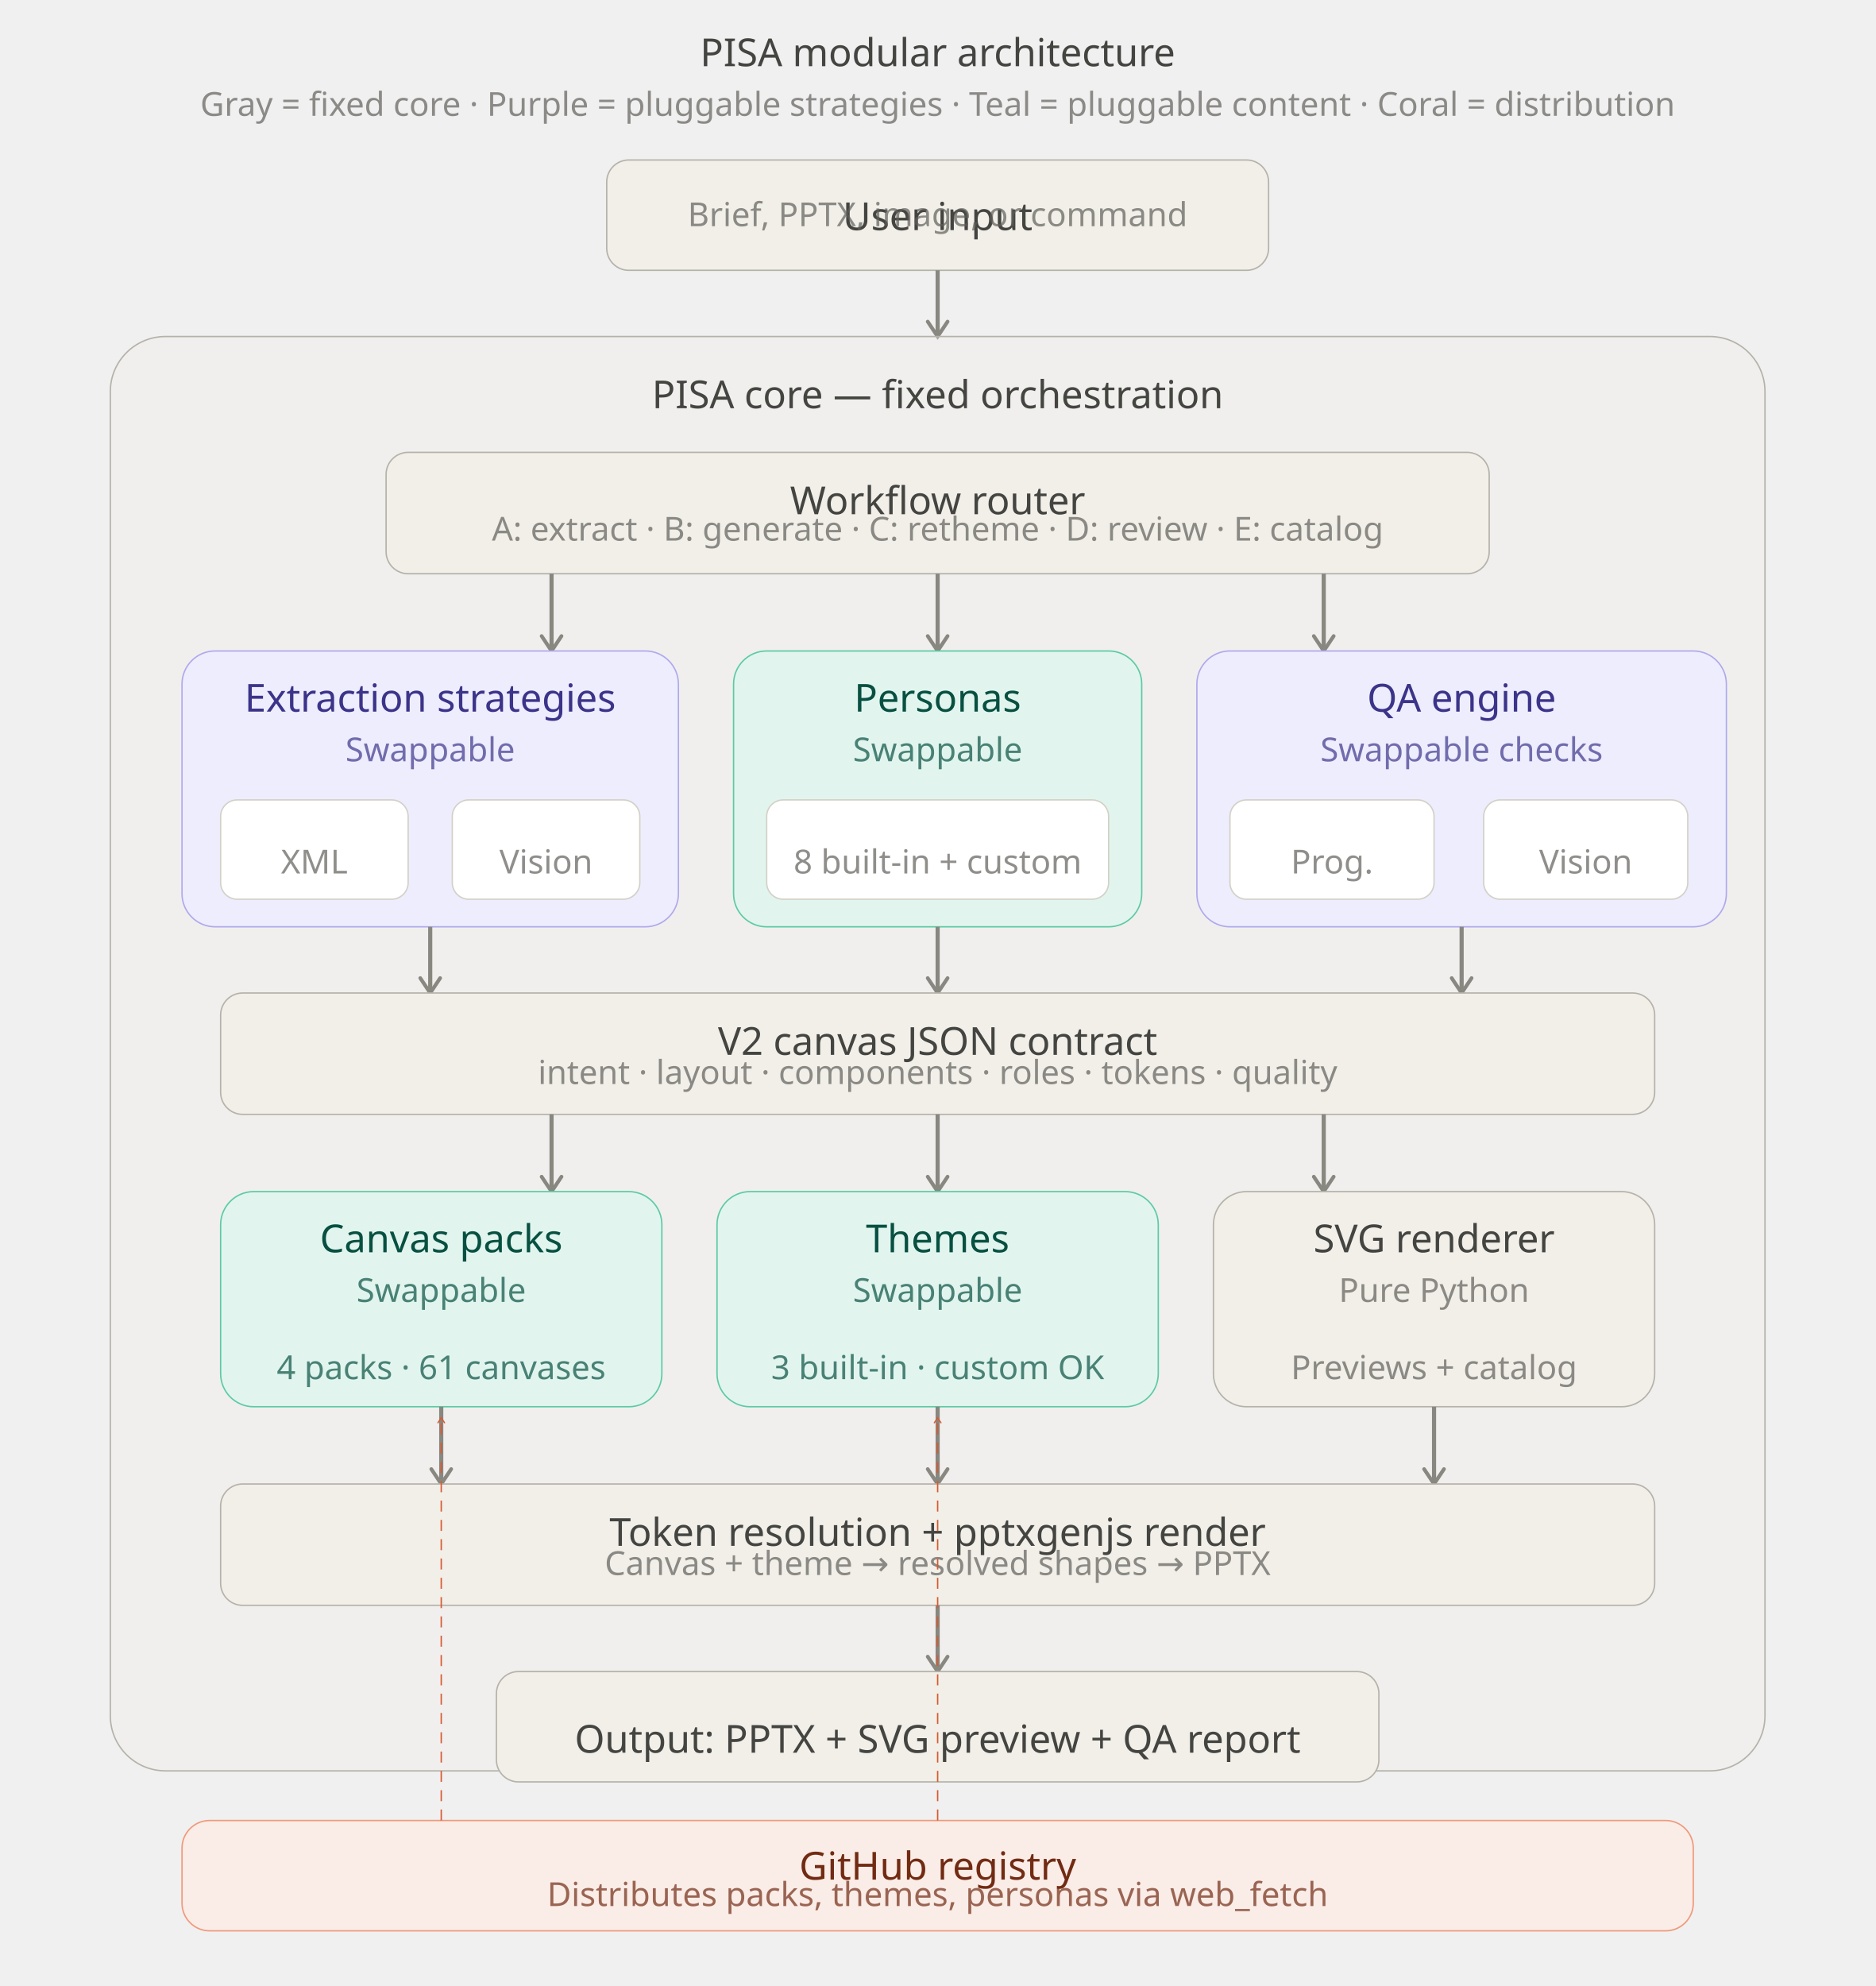
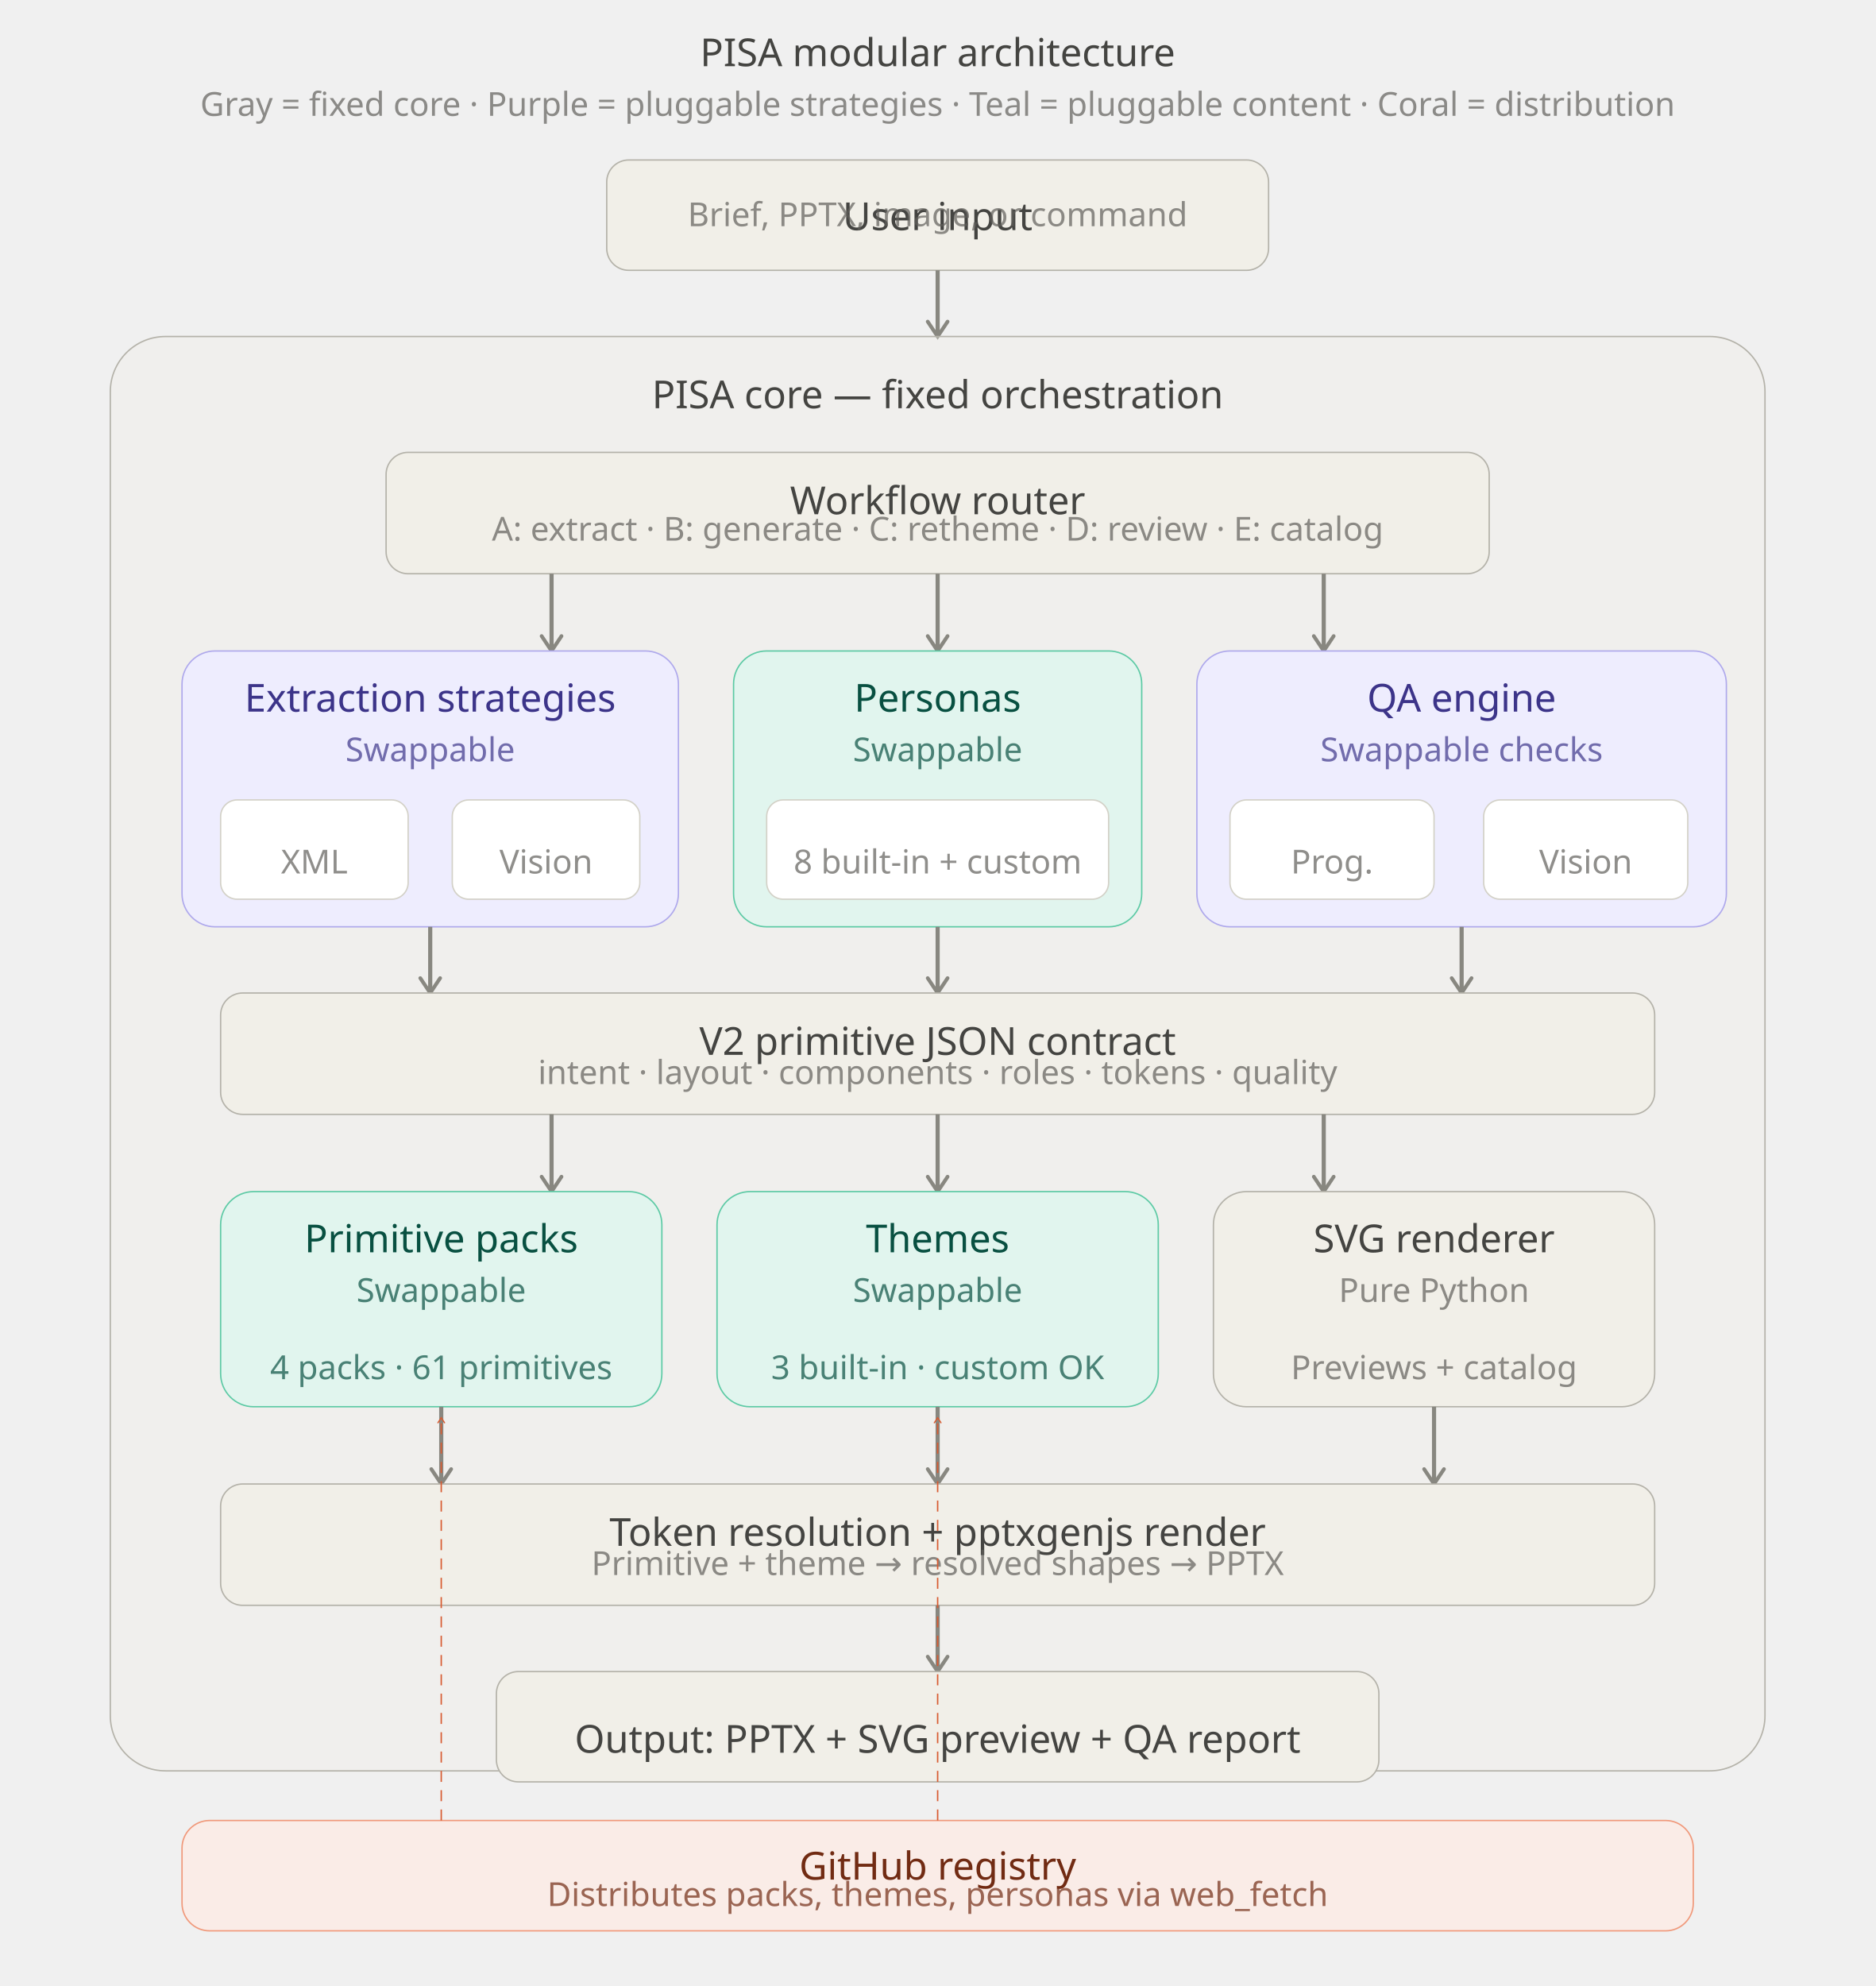
<svg xmlns="http://www.w3.org/2000/svg" width="100%" viewBox="0 0 680 720">
  <style>
  text { font-family: system-ui, sans-serif; }
  .th { font-size: 14px; font-weight: 500; }
  .ts { font-size: 12px; opacity: 0.7; }
  .box-fixed { fill: #F1EFE8; stroke: #B4B2A9; }
  .box-strategy { fill: #EEEDFE; stroke: #AFA9EC; }
  .box-content { fill: #E1F5EE; stroke: #5DCAA5; }
  .box-registry { fill: #FAECE7; stroke: #F0997B; }
  .box-inner { fill: #fff; stroke: #D3D1C7; }
  .lbl-fixed { fill: #444441; }
  .lbl-strategy { fill: #3C3489; }
  .lbl-content { fill: #085041; }
  .lbl-registry { fill: #712B13; }
  .lbl-sub { fill: #5F5E5A; }
  .arr { stroke: #888780; stroke-width: 1.5; }
  .arr-reg { stroke: #D85A30; stroke-width: 0.5; stroke-dasharray: 4,3; }
  @media (prefers-color-scheme: dark) {
    .box-fixed { fill: #444441; stroke: #B4B2A9; } .lbl-fixed { fill: #D3D1C7; }
    .box-strategy { fill: #3C3489; stroke: #AFA9EC; } .lbl-strategy { fill: #CECBF6; }
    .box-content { fill: #085041; stroke: #5DCAA5; } .lbl-content { fill: #9FE1CB; }
    .box-registry { fill: #712B13; stroke: #F0997B; } .lbl-registry { fill: #F5C4B3; }
    .box-inner { fill: #2C2C2A; stroke: #5F5E5A; } .lbl-sub { fill: #B4B2A9; }
    .arr { stroke: #B4B2A9; } .arr-reg { stroke: #F0997B; }
  }
</style>
  <defs>
    <marker id="a" viewBox="0 0 10 10" refX="8" refY="5" markerWidth="6" markerHeight="6" orient="auto-start-reverse">
      <path d="M2 1L8 5L2 9" fill="none" stroke="context-stroke" stroke-width="1.5" stroke-linecap="round" />
    </marker>
  </defs>
  <text class="th lbl-fixed" x="340" y="24" text-anchor="middle">PISA modular architecture</text>
  <text class="ts lbl-sub" x="340" y="42" text-anchor="middle">Gray = fixed core · Purple = pluggable strategies · Teal = pluggable content · Coral = distribution</text>
  <rect class="box-fixed" x="220" y="58" width="240" height="40" rx="8" stroke-width="0.5" />
  <text class="th lbl-fixed" x="340" y="78" text-anchor="middle" dominant-baseline="central">User input</text>
  <text class="ts lbl-sub" x="340" y="82" text-anchor="middle">Brief, PPTX, image, or command</text>
  <line x1="340" y1="98" x2="340" y2="122" class="arr" marker-end="url(#a)" />
  <rect class="box-fixed" x="40" y="122" width="600" height="520" rx="20" stroke-width="0.5" fill-opacity="0.3" />
  <text class="th lbl-fixed" x="340" y="148" text-anchor="middle">PISA core — fixed orchestration</text>
  <rect class="box-fixed" x="140" y="164" width="400" height="44" rx="8" stroke-width="0.5" />
  <text class="th lbl-fixed" x="340" y="181" text-anchor="middle" dominant-baseline="central">Workflow router</text>
  <text class="ts lbl-sub" x="340" y="196" text-anchor="middle">A: extract · B: generate · C: retheme · D: review · E: catalog</text>
  <line x1="200" y1="208" x2="200" y2="236" class="arr" marker-end="url(#a)" />
  <line x1="340" y1="208" x2="340" y2="236" class="arr" marker-end="url(#a)" />
  <line x1="480" y1="208" x2="480" y2="236" class="arr" marker-end="url(#a)" />
  <rect class="box-strategy" x="66" y="236" width="180" height="100" rx="12" stroke-width="0.5" />
  <text class="th lbl-strategy" x="156" y="258" text-anchor="middle">Extraction strategies</text>
  <text class="ts lbl-strategy" x="156" y="276" text-anchor="middle">Swappable</text>
  <rect class="box-inner" x="80" y="290" width="68" height="36" rx="6" stroke-width="0.5" />
  <text class="ts lbl-sub" x="114" y="312" text-anchor="middle" dominant-baseline="central">XML</text>
  <rect class="box-inner" x="164" y="290" width="68" height="36" rx="6" stroke-width="0.5" />
  <text class="ts lbl-sub" x="198" y="312" text-anchor="middle" dominant-baseline="central">Vision</text>
  <rect class="box-content" x="266" y="236" width="148" height="100" rx="12" stroke-width="0.5" />
  <text class="th lbl-content" x="340" y="258" text-anchor="middle">Personas</text>
  <text class="ts lbl-content" x="340" y="276" text-anchor="middle">Swappable</text>
  <rect class="box-inner" x="278" y="290" width="124" height="36" rx="6" stroke-width="0.5" />
  <text class="ts lbl-sub" x="340" y="312" text-anchor="middle" dominant-baseline="central">8 built-in + custom</text>
  <rect class="box-strategy" x="434" y="236" width="192" height="100" rx="12" stroke-width="0.5" />
  <text class="th lbl-strategy" x="530" y="258" text-anchor="middle">QA engine</text>
  <text class="ts lbl-strategy" x="530" y="276" text-anchor="middle">Swappable checks</text>
  <rect class="box-inner" x="446" y="290" width="74" height="36" rx="6" stroke-width="0.5" />
  <text class="ts lbl-sub" x="483" y="312" text-anchor="middle" dominant-baseline="central">Prog.</text>
  <rect class="box-inner" x="538" y="290" width="74" height="36" rx="6" stroke-width="0.5" />
  <text class="ts lbl-sub" x="575" y="312" text-anchor="middle" dominant-baseline="central">Vision</text>
  <line x1="156" y1="336" x2="156" y2="360" class="arr" marker-end="url(#a)" />
  <line x1="340" y1="336" x2="340" y2="360" class="arr" marker-end="url(#a)" />
  <line x1="530" y1="336" x2="530" y2="360" class="arr" marker-end="url(#a)" />
  <rect class="box-fixed" x="80" y="360" width="520" height="44" rx="8" stroke-width="0.5" />
-   <text class="th lbl-fixed" x="340" y="377" text-anchor="middle" dominant-baseline="central">V2 canvas JSON contract</text>
+   <text class="th lbl-fixed" x="340" y="377" text-anchor="middle" dominant-baseline="central">V2 primitive JSON contract</text>
  <text class="ts lbl-sub" x="340" y="393" text-anchor="middle">intent · layout · components · roles · tokens · quality</text>
  <line x1="200" y1="404" x2="200" y2="432" class="arr" marker-end="url(#a)" />
  <line x1="340" y1="404" x2="340" y2="432" class="arr" marker-end="url(#a)" />
  <line x1="480" y1="404" x2="480" y2="432" class="arr" marker-end="url(#a)" />
  <rect class="box-content" x="80" y="432" width="160" height="78" rx="12" stroke-width="0.5" />
-   <text class="th lbl-content" x="160" y="454" text-anchor="middle">Canvas packs</text>
+   <text class="th lbl-content" x="160" y="454" text-anchor="middle">Primitive packs</text>
  <text class="ts lbl-content" x="160" y="472" text-anchor="middle">Swappable</text>
-   <text class="ts lbl-content" x="160" y="500" text-anchor="middle">4 packs · 61 canvases</text>
+   <text class="ts lbl-content" x="160" y="500" text-anchor="middle">4 packs · 61 primitives</text>
  <rect class="box-content" x="260" y="432" width="160" height="78" rx="12" stroke-width="0.5" />
  <text class="th lbl-content" x="340" y="454" text-anchor="middle">Themes</text>
  <text class="ts lbl-content" x="340" y="472" text-anchor="middle">Swappable</text>
  <text class="ts lbl-content" x="340" y="500" text-anchor="middle">3 built-in · custom OK</text>
  <rect class="box-fixed" x="440" y="432" width="160" height="78" rx="12" stroke-width="0.5" />
  <text class="th lbl-fixed" x="520" y="454" text-anchor="middle">SVG renderer</text>
  <text class="ts lbl-sub" x="520" y="472" text-anchor="middle">Pure Python</text>
  <text class="ts lbl-sub" x="520" y="500" text-anchor="middle">Previews + catalog</text>
  <line x1="160" y1="510" x2="160" y2="538" class="arr" marker-end="url(#a)" />
  <line x1="340" y1="510" x2="340" y2="538" class="arr" marker-end="url(#a)" />
  <line x1="520" y1="510" x2="520" y2="538" class="arr" marker-end="url(#a)" />
  <rect class="box-fixed" x="80" y="538" width="520" height="44" rx="8" stroke-width="0.5" />
  <text class="th lbl-fixed" x="340" y="555" text-anchor="middle" dominant-baseline="central">Token resolution + pptxgenjs render</text>
-   <text class="ts lbl-sub" x="340" y="571" text-anchor="middle">Canvas + theme → resolved shapes → PPTX</text>
+   <text class="ts lbl-sub" x="340" y="571" text-anchor="middle">Primitive + theme → resolved shapes → PPTX</text>
  <line x1="340" y1="582" x2="340" y2="606" class="arr" marker-end="url(#a)" />
  <rect class="box-fixed" x="180" y="606" width="320" height="40" rx="8" stroke-width="0.5" />
  <text class="th lbl-fixed" x="340" y="630" text-anchor="middle" dominant-baseline="central">Output: PPTX + SVG preview + QA report</text>
  <rect class="box-registry" x="66" y="660" width="548" height="40" rx="10" stroke-width="0.5" />
  <text class="th lbl-registry" x="340" y="676" text-anchor="middle" dominant-baseline="central">GitHub registry</text>
  <text class="ts lbl-registry" x="340" y="691" text-anchor="middle">Distributes packs, themes, personas via web_fetch</text>
  <line x1="160" y1="660" x2="160" y2="514" class="arr-reg" marker-end="url(#a)" />
  <line x1="340" y1="660" x2="340" y2="514" class="arr-reg" marker-end="url(#a)" />
</svg>
